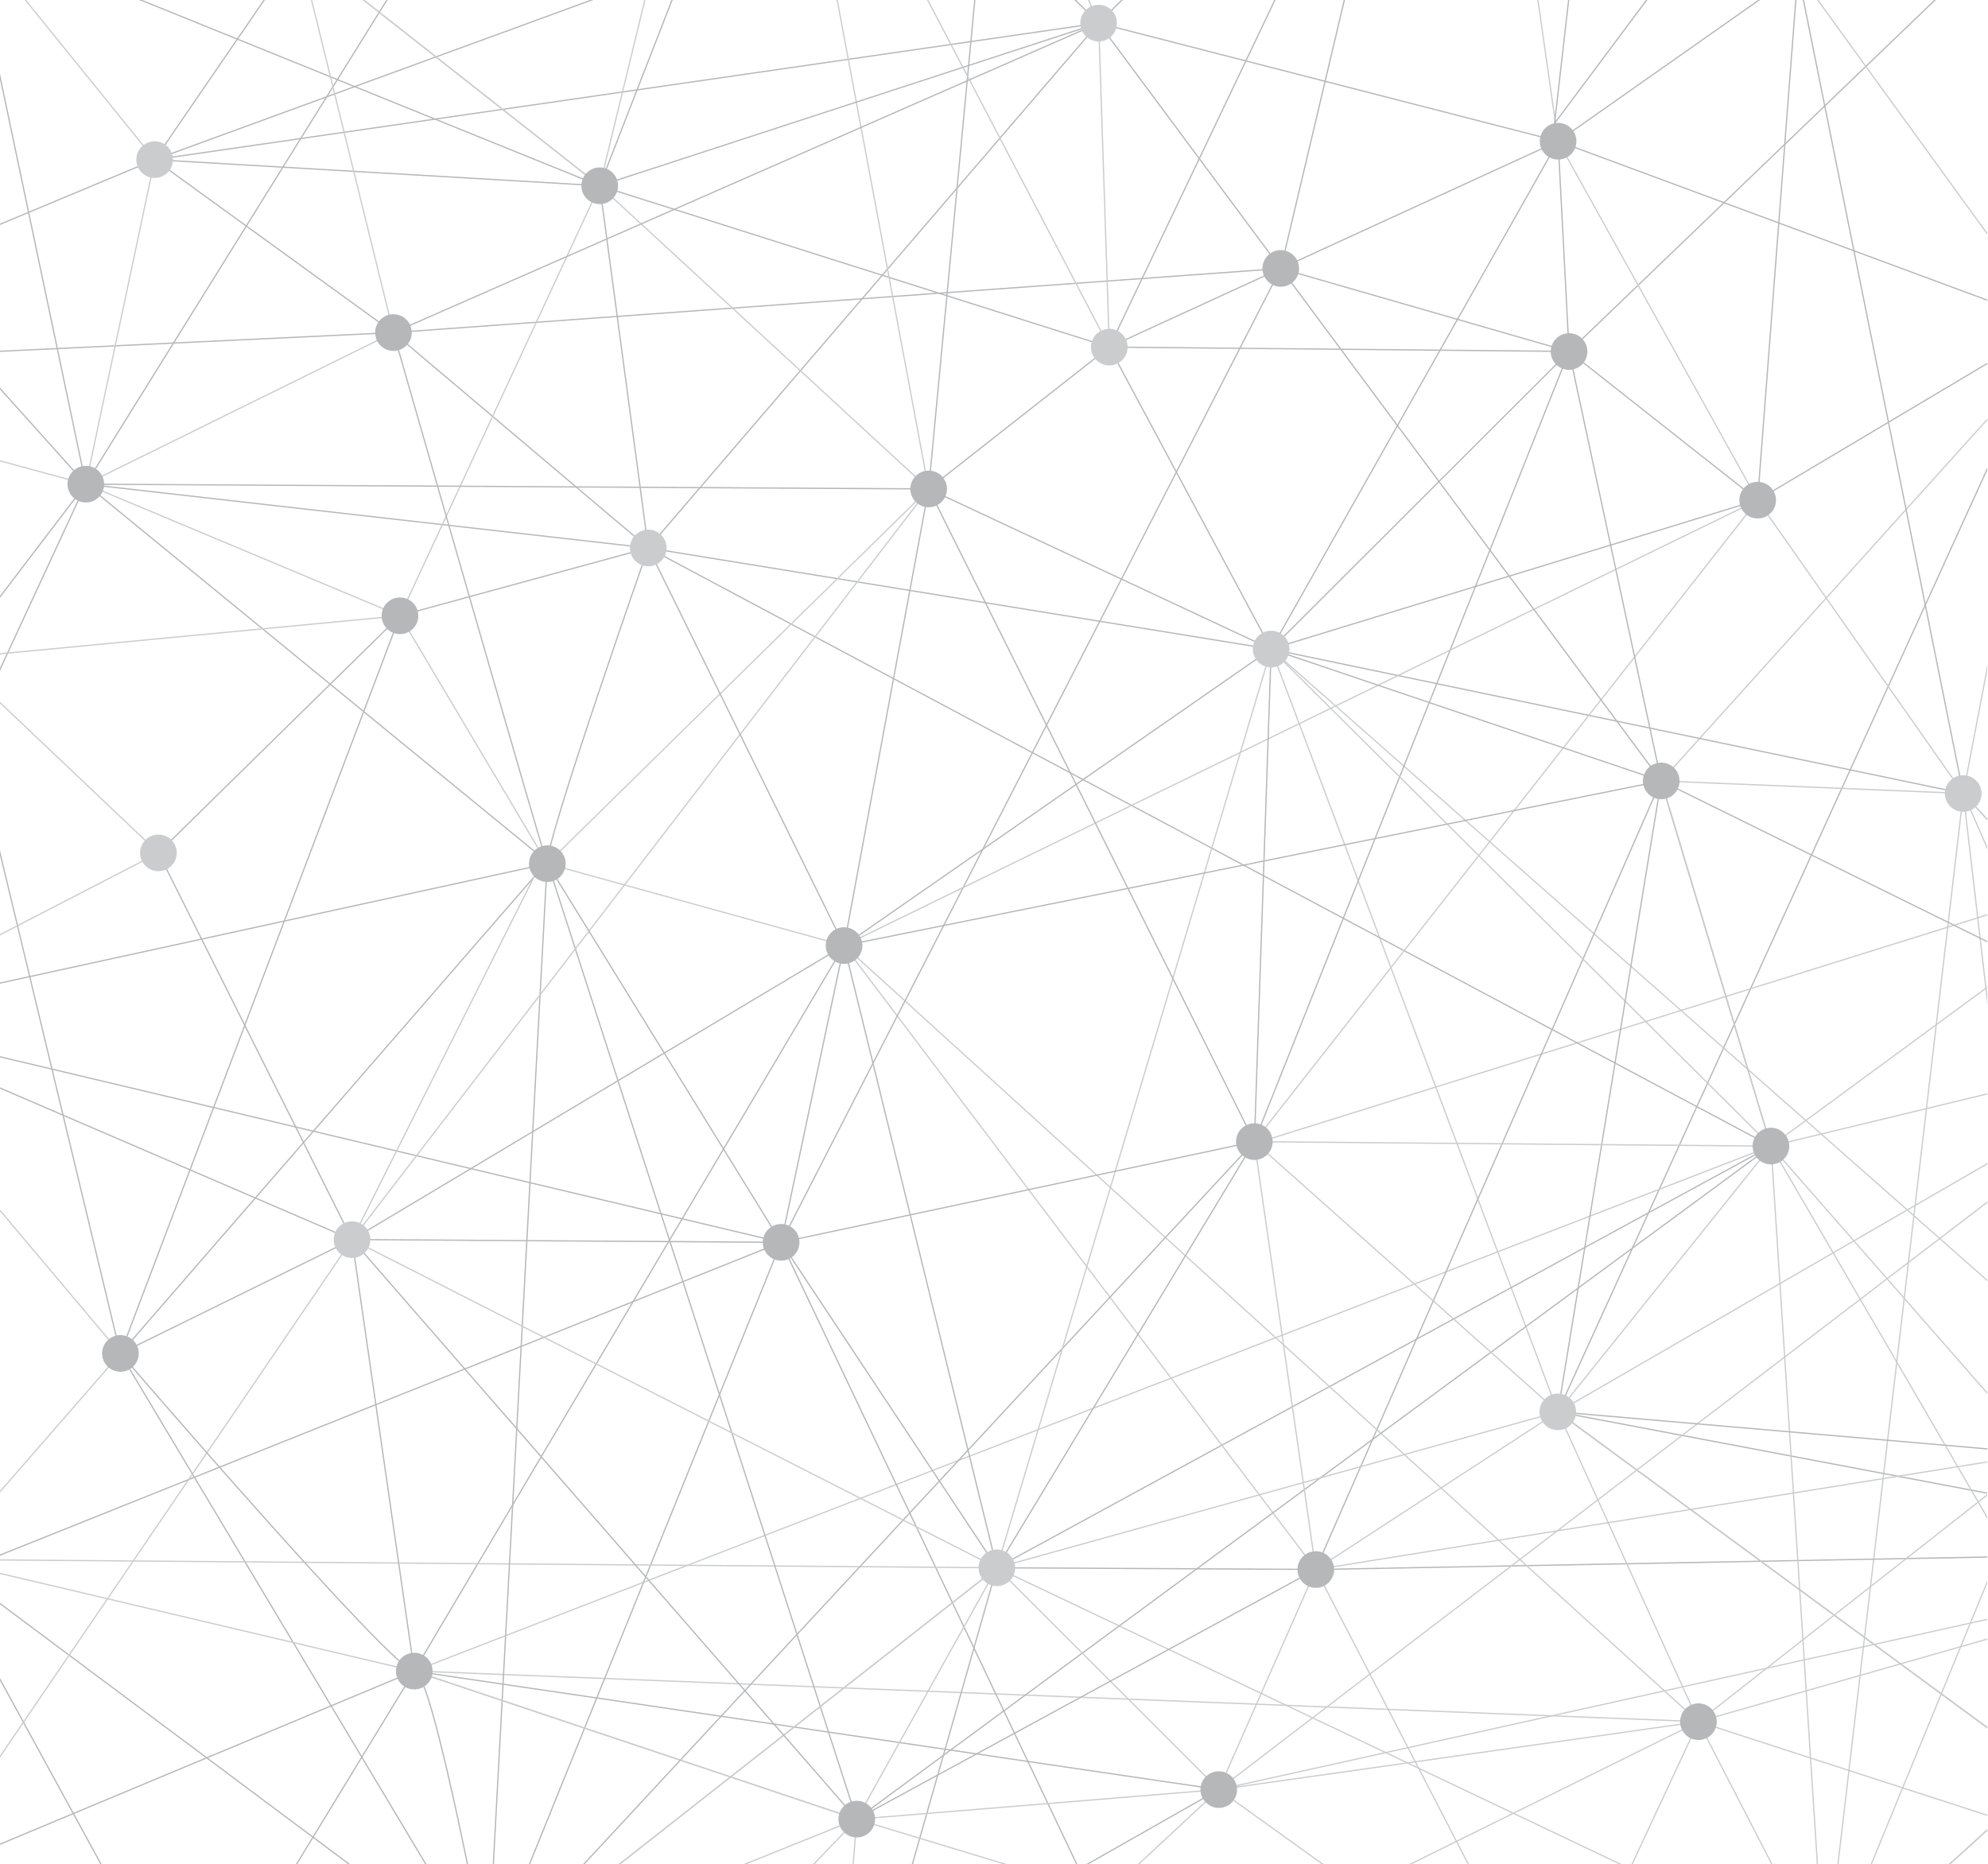
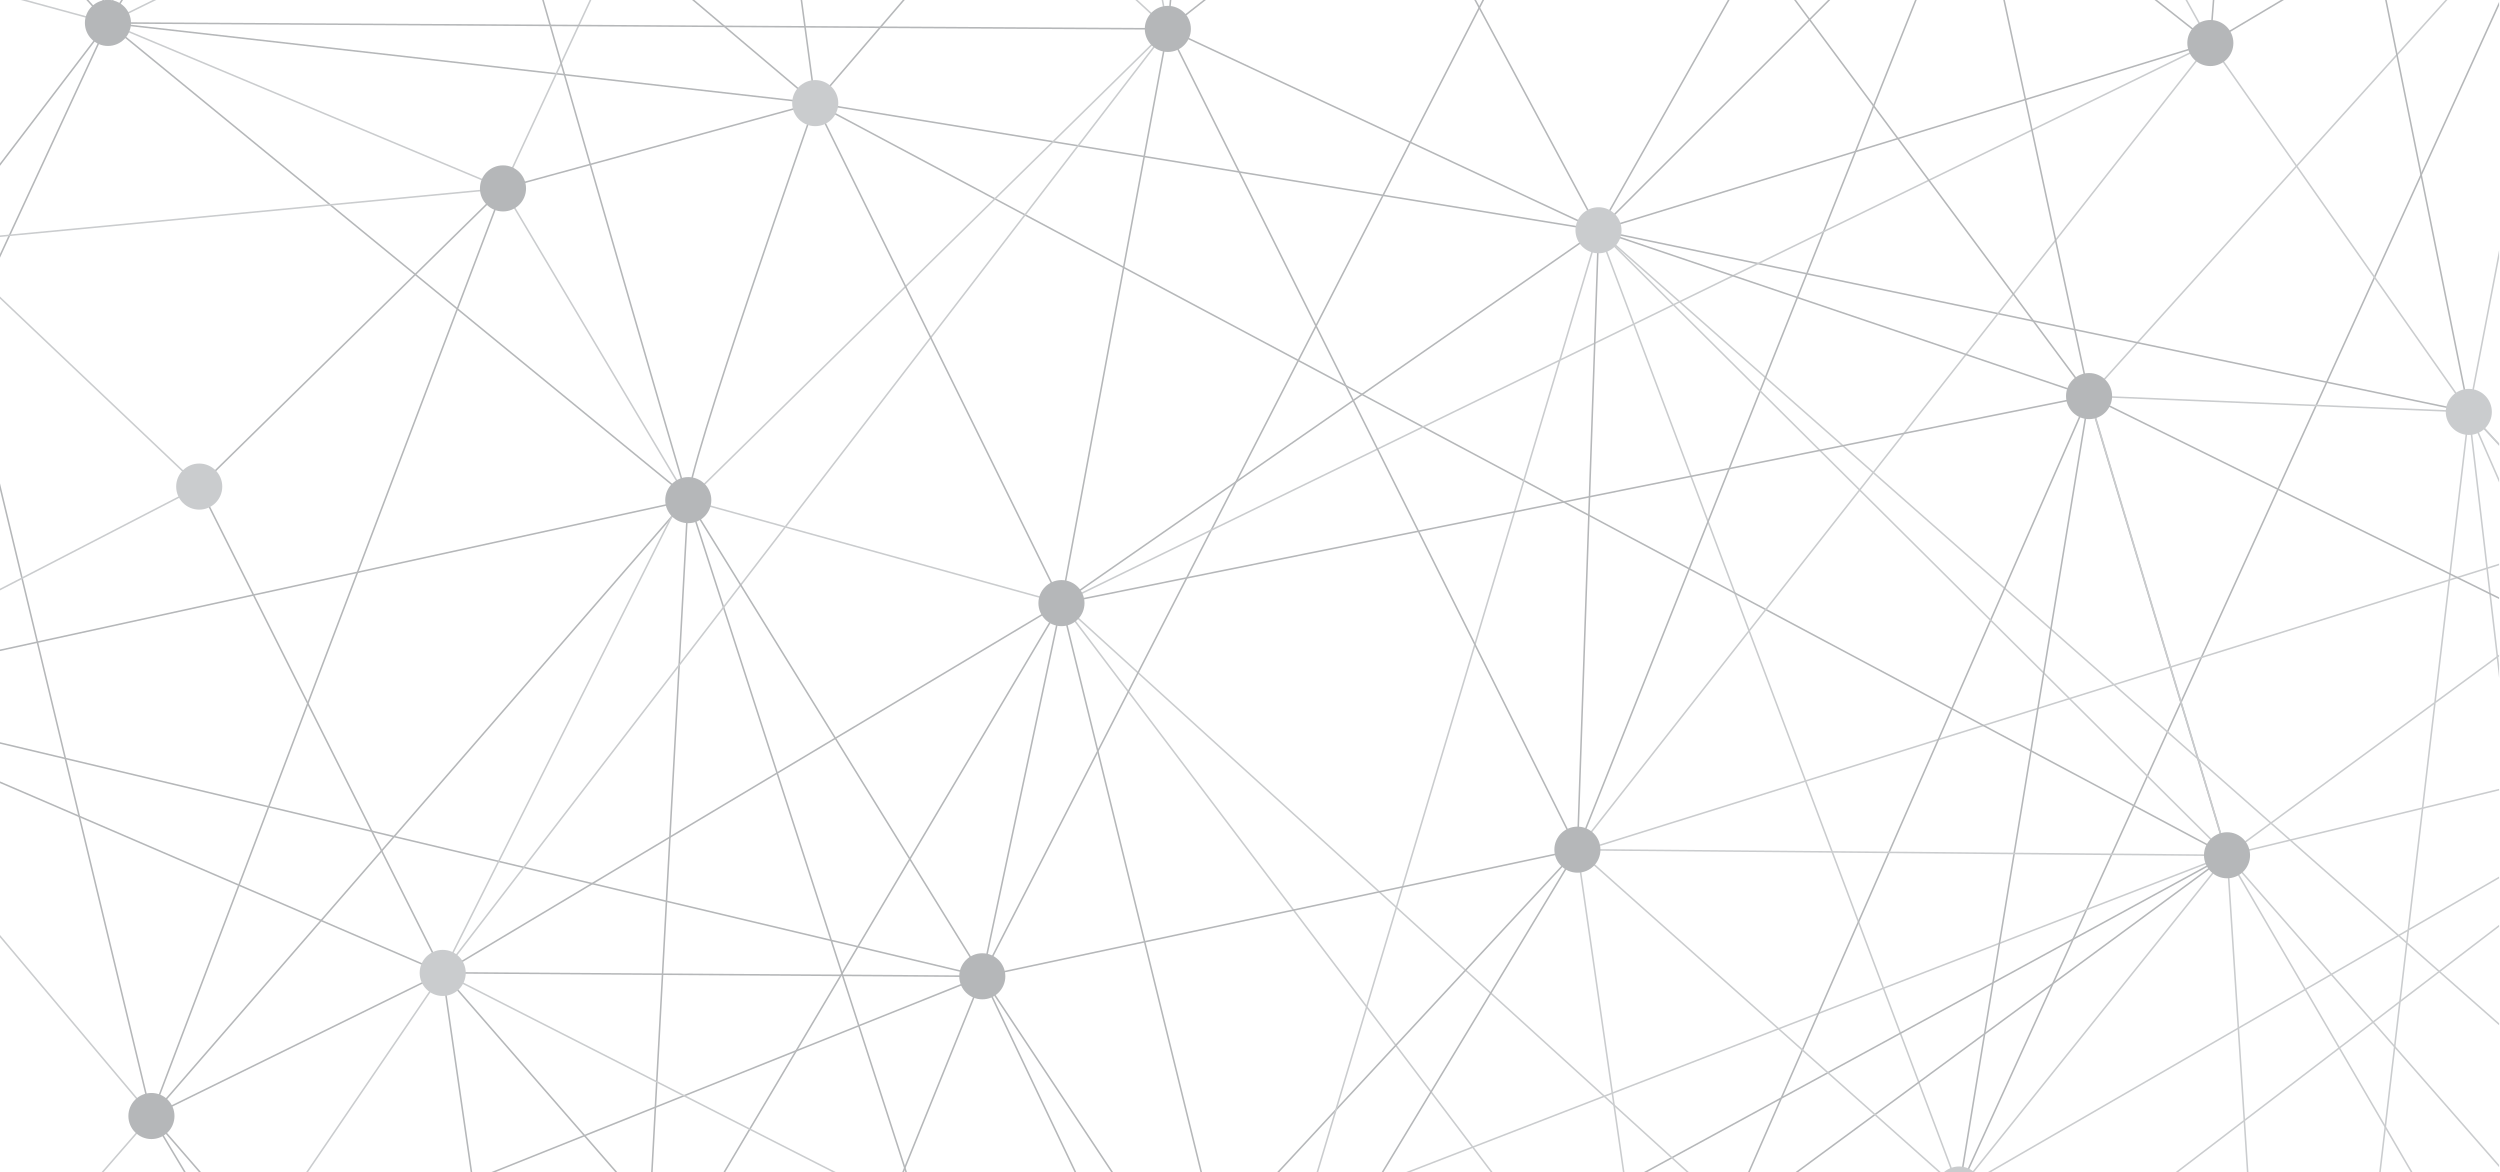
- <svg xmlns="http://www.w3.org/2000/svg" xmlns:xlink="http://www.w3.org/1999/xlink" version="1.1" x="0px" y="0px" viewBox="0 0 1920 1800" style="enable-background:new 0 0 1920 1800;" xml:space="preserve">
+ <svg xmlns="http://www.w3.org/2000/svg" xmlns:xlink="http://www.w3.org/1999/xlink" version="1.1" id="Layer_1" x="0px" y="0px" viewBox="480 -170 1920 900" style="enable-background:new 480 -170 1920 900;" xml:space="preserve">
  <style type="text/css">
	.st0{clip-path:url(#SVGID_2_);}
- 	.st1{fill-rule:evenodd;clip-rule:evenodd;fill:none;stroke:#B5B7B9;stroke-width:1.2;stroke-miterlimit:22.926;}
- 	.st2{fill-rule:evenodd;clip-rule:evenodd;fill:none;stroke:#CACCCE;stroke-width:1.2;stroke-miterlimit:22.926;}
- 	.st3{fill-rule:evenodd;clip-rule:evenodd;fill:#CACCCE;}
- 	.st4{fill-rule:evenodd;clip-rule:evenodd;fill:#B5B7B9;}
+ 	.st1{fill:none;stroke:#B5B7B9;stroke-width:1.2;stroke-miterlimit:22.926;}
+ 	.st2{fill:none;stroke:#CACCCE;stroke-width:1.2;stroke-miterlimit:22.926;}
+ 	.st3{fill:#CACCCE;}
+ 	.st4{fill:#B5B7B9;}
</style>
  <g id="Background">
    <g>
-       <defs>
-         <rect id="SVGID_1_" x="-3.9" y="-52.8" width="1923.2" height="1923.2" />
-       </defs>
-       <clipPath id="SVGID_2_">
-         <use xlink:href="#SVGID_1_" style="overflow:visible;" />
-       </clipPath>
-       <g class="st0">
-         <line class="st1" x1="1504.6" y1="1363.5" x2="1982.8" y2="313.4" />
-         <path class="st2" d="M2216,1498.2l-988.3-871.3l276.9,736.7l615-355.5l-133.3-677.3l-381.8,423.4 M1228.8,1099.1l856.1-267.3     l-374.4,275l-1310.4,507l1240.3,48.9l575.6-164.6l-453.7,411.6l133.9-1143.5l319.9,731.9l-85.7,304.8" />
-         <path class="st1" d="M-335.7,582l306-649l542.5-156.7l-430,691.3l543.2,61.6 M754.4,1199.8l380.3,800l-663.7-99.5l331.4,176.5     l160.3-562.7l747.6-407.2l-106.1-352.7l-333.6,761.6l945.2-17.6l-711.5-134.7l621,456.5l-1654.4,80.2l-126.9,346.9l-157.3-283.6     l-240.5-440.1L754.4,1199.8l-283.4,700.4l-354.8-593.1L-45.2,635.7L-29.7-67" />
-         <path class="st1" d="M147.6,2186.1l323.5-285.8L-57,1506.1 M815.2,913.2l-415.2,700.7l777.1,114.4l-698.5,396.5" />
-         <path class="st2" d="M478.2,2122.3l349.3-365.4l-427.4-143 M962.8,1514.1l796,378.4l-118.5-229.7L815.2,913.2l455.6,602.6     l699.5-112.1l-74.2-637.4l223.4,241.7l-942.4,720.3L2216,1498.2l-453.7,411.6l-51.8-802.9l415.1,713.1l-485.1-157.2l-837.9,414      M-57,1506.1l1019.8,8l-491.7,386.1l-551.6-85.6" />
-         <polyline class="st1" points="-309.6,30.3 82.9,467.6 -29.7,-67 579.2,179.4 149.4,154.2 1061.1,22.3 756.8,-276.7 579.2,179.4      1071.4,335.3 1364.4,-279.1 1860.8,-362.2 1568.6,-469.5 1736.4,-26.4 1896.1,766.3 1227.7,626.9 1515.4,339.5 1980.6,-107.4         " />
-         <polyline class="st1" points="1982.8,313.4 1504.8,136.4 1227.7,626.9 626.1,529.2 1061.1,22.3 1504.8,136.4 1515.4,339.5      1211.4,1102.6 471.1,1900.3 528.5,832.3 82.9,467.6 -156.2,983.5 754.4,1199.8 1237,259.3 380,321.2 149.4,154.2 288.8,-49.1      627.8,-20.6 149.4,154.2 -331.2,355 380,321.2 626.1,529.2 1710.4,1106.9 827.4,1756.9 528.5,832.3 116.3,1307.1 386.3,594.7         " />
-         <polyline class="st2" points="579.2,179.4 386.3,594.7 528.6,834.1 815.2,913.2 1697.5,483.1 1211.4,1102.6 1504.6,1363.5      1710.4,1106.9 2119.5,1008.1 1970.3,1403.7 1710.4,1106.9 1227.7,626.9 962.8,1514.1 1504.6,1363.5 2125.5,1820 1762.3,1909.8      1970.3,1403.7 1640.4,1662.8 1177.1,1728.3 827.4,1756.9 471.1,1900.3 186.9,1963.5 -80.5,1814.7 340,1197.2 896.9,472.2      756.8,-276.7 1364.4,-279.1 1736.4,-26.4 1982.8,313.4 1896.1,766.3 2119.5,1008.1    " />
-         <polyline class="st1" points="-331.2,355 -45.2,635.7 82.9,467.6 896.9,472.2 1211.4,1102.6 962.8,1514.1 815.2,913.2      896.9,472.2 961,-207    " />
-         <polyline class="st1" points="-80.5,1814.7 400.1,1613.9 340,1197.2 815.2,913.2 1604.4,754.2 1504.6,1363.5    " />
-         <polyline class="st2" points="-29.7,-67 288.8,-49.1 579.2,179.4 896.9,472.2 516,846.4 340,1197.2 962.8,1514.1 471.1,1900.3      802.5,2076.8 827.4,1756.9 1501.3,1961.2 1270.8,1515.8 1177.1,1728.3 802.5,2076.8    " />
-         <polyline class="st1" points="1504.6,1363.5 1970.3,1403.7 2216,1498.2 2119.5,1008.1 1604.4,754.2 1515.4,339.5 1237,259.3      1364.4,-279.1 1061.1,22.3 579.2,179.4 626.1,529.2 815.2,913.2    " />
-         <path class="st1" d="M400.1,1613.9l-204,334.5l282.1,173.9l-7.1-222C471.1,1900.3,417.4,1610.5,400.1,1613.9     c-17.3,3.4-283.8-306.8-283.8-306.8l223.8-110l414.4,2.7l457-97.3l16.2-475.7l-156.3-291.6l444,4.2l182.1,143.6l38.9-509.5     l124.4-335.8c3.4,17.3,119.7,254.8,119.7,254.8l2.2,420.8l-285.3,169.7l-469.8,143.8L815.2,913.2l-60.8,286.7" />
-         <polyline class="st2" points="1568.6,-469.5 1364.4,-279.1 1466.1,-134.3 1504.8,136.4 1697.5,483.1 1896.1,766.3 1604.4,754.2      1710.4,1106.9 1211.4,1102.6 1270.8,1515.8 1504.6,1363.5 1640.4,1662.8 1501.3,1961.2 1177.1,1728.3 962.8,1514.1 827.4,1756.9      400.1,1613.9 -57,1506.1 116.3,1307.1 -156.2,983.5 153,823.7 -45.2,635.7 386.3,594.7 82.9,467.6 -331.2,355 -29.7,-67      149.4,154.2 82.9,467.6 380,321.2 288.8,-49.1 579.2,179.4 627.8,-20.6 756.8,-276.7 961,-207 1061.1,22.3 1071.4,335.3      760.2,-259.4    " />
-         <path class="st1" d="M1980.6-107.4l-244.1,81l-231.7,162.8l-433.4,198.8L896.9,472.2l330.8,154.7l376.7,127.3L1061.1,22.3     L380,321.2c0,0,152,530.2,148.6,512.8c-3.4-17.3,97.5-304.9,97.5-304.9l-239.8,65.5L153,823.7l187,373.4l487.4,559.7l443.4-241.1     l-308-1.6l-208.4-314.3L528.6,834.1l-684.8,149.4L340,1197.2" />
-         <g>
-           <path class="st3" d="M1074.8,352.6c9.6-1.9,15.8-11.2,13.9-20.8c-1.9-9.6-11.2-15.8-20.8-13.9c-9.6,1.9-15.8,11.2-13.9,20.8      C1056,348.3,1065.2,354.5,1074.8,352.6z" />
-           <path class="st4" d="M1469.5-117c9.6-1.9,15.8-11.2,13.9-20.8c-1.9-9.6-11.2-15.8-20.8-13.9c-9.6,1.9-15.8,11.2-13.9,20.8      C1450.7-121.3,1460-115.1,1469.5-117z" />
-           <circle class="st4" cx="1736.4" cy="-26.4" r="17.7" />
-           <path class="st4" d="M1701,500.4c9.6-1.9,15.8-11.2,13.9-20.8c-1.9-9.6-11.2-15.8-20.8-13.9s-15.8,11.2-13.9,20.8      C1682.1,496.1,1691.4,502.3,1701,500.4z" />
-           <circle class="st4" cx="1504.8" cy="136.4" r="17.7" />
-           <path class="st3" d="M1064.5,39.7c9.6-1.9,15.8-11.2,13.9-20.8c-1.9-9.6-11.2-15.8-20.8-13.9c-9.6,1.9-15.8,11.2-13.9,20.8      C1045.6,35.3,1054.9,41.6,1064.5,39.7z" />
-           <circle class="st4" cx="627.8" cy="-20.6" r="17.7" />
-           <circle class="st4" cx="380" cy="321.2" r="17.7" />
-           <circle class="st4" cx="-29.7" cy="-67" r="17.7" />
-           <circle class="st4" cx="-331.2" cy="355" r="17.7" />
-           <circle class="st4" cx="82.9" cy="467.6" r="17.7" />
-           <circle class="st3" cx="153" cy="823.7" r="17.7" />
-           <circle class="st4" cx="386.3" cy="594.7" r="17.7" />
-           <circle class="st4" cx="579.2" cy="179.4" r="17.7" />
-           <path class="st3" d="M152.8,171.5c9.6-1.9,15.8-11.2,13.9-20.8c-1.9-9.6-11.2-15.8-20.8-13.9c-9.6,1.9-15.8,11.2-13.9,20.8      C133.9,167.2,143.2,173.4,152.8,171.5z" />
-           <circle class="st3" cx="-45.2" cy="635.7" r="17.7" />
-           <circle class="st4" cx="116.3" cy="1307.1" r="17.7" />
-           <circle class="st4" cx="754.4" cy="1199.8" r="17.7" />
-           <circle class="st4" cx="815.2" cy="913.2" r="17.7" />
-           <path class="st4" d="M1214.9,1119.9c9.6-1.9,15.8-11.2,13.9-20.8c-1.9-9.6-11.2-15.8-20.8-13.9c-9.6,1.9-15.8,11.2-13.9,20.8      C1196,1115.5,1205.3,1121.8,1214.9,1119.9z" />
-           <circle class="st4" cx="896.9" cy="472.2" r="17.7" />
-           <circle class="st4" cx="528.6" cy="834.1" r="17.7" />
-           <path class="st4" d="M-53.6,1523.4c9.6-1.9,15.8-11.2,13.9-20.8c-1.9-9.6-11.2-15.8-20.8-13.9c-9.6,1.9-15.8,11.2-13.9,20.8      C-72.5,1519.1-63.2,1525.3-53.6,1523.4z" />
-           <circle class="st4" cx="-156.2" cy="983.5" r="17.7" />
-           <circle class="st4" cx="288.8" cy="-49.1" r="17.7" />
-           <circle class="st4" cx="756.8" cy="-276.7" r="17.7" />
-           <path class="st4" d="M964.4-189.7c9.6-1.9,15.8-11.2,13.9-20.8c-1.9-9.6-11.2-15.8-20.8-13.9c-9.6,1.9-15.8,11.2-13.9,20.8      C945.5-194.1,954.8-187.8,964.4-189.7z" />
-           <path class="st4" d="M1367.8-261.8c9.6-1.9,15.8-11.2,13.9-20.8c-1.9-9.6-11.2-15.8-20.8-13.9c-9.6,1.9-15.8,11.2-13.9,20.8      C1348.9-266.1,1358.2-259.9,1367.8-261.8z" />
-           <path class="st4" d="M1572.1-452.2c9.6-1.9,15.8-11.2,13.9-20.8c-1.9-9.6-11.2-15.8-20.8-13.9c-9.6,1.9-15.8,11.2-13.9,20.8      C1553.2-456.5,1562.5-450.3,1572.1-452.2z" />
-           <path class="st4" d="M1984-90c9.6-1.9,15.8-11.2,13.9-20.8c-1.9-9.6-11.2-15.8-20.8-13.9c-9.6,1.9-15.8,11.2-13.9,20.8      C1965.1-94.4,1974.4-88.2,1984-90z" />
-           <circle class="st4" cx="1860.8" cy="-362.2" r="17.7" />
-           <path class="st4" d="M1986.2,330.7c9.6-1.9,15.8-11.2,13.9-20.8c-1.9-9.6-11.2-15.8-20.8-13.9c-9.6,1.9-15.8,11.2-13.9,20.8      C1967.3,326.4,1976.6,332.6,1986.2,330.7z" />
-           <circle class="st4" cx="1515.4" cy="339.5" r="17.7" />
-           <path class="st3" d="M1231.1,644.2c9.6-1.9,15.8-11.2,13.9-20.8c-1.9-9.6-11.2-15.8-20.8-13.9c-9.6,1.9-15.8,11.2-13.9,20.8      C1212.2,639.8,1221.5,646.1,1231.1,644.2z" />
-           <circle class="st3" cx="626.1" cy="529.2" r="17.7" />
-           <path class="st4" d="M1713.8,1124.2c9.6-1.9,15.8-11.2,13.9-20.8c-1.9-9.6-11.2-15.8-20.8-13.9c-9.6,1.9-15.8,11.2-13.9,20.8      C1695,1119.9,1704.3,1126.1,1713.8,1124.2z" />
-           <path class="st3" d="M966.2,1531.5c9.6-1.9,15.8-11.2,13.9-20.8c-1.9-9.6-11.2-15.8-20.8-13.9c-9.6,1.9-15.8,11.2-13.9,20.8      C947.3,1527.1,956.6,1533.3,966.2,1531.5z" />
-           <circle class="st4" cx="400.1" cy="1613.9" r="17.7" />
-           <path class="st4" d="M190.3,1980.9c9.6-1.9,15.8-11.2,13.9-20.8c-1.9-9.6-11.2-15.8-20.8-13.9c-9.6,1.9-15.8,11.2-13.9,20.8      C171.4,1976.5,180.7,1982.8,190.3,1980.9z" />
-           <circle class="st4" cx="-80.5" cy="1814.7" r="17.7" />
-           <ellipse transform="matrix(0.1931 0.9812 -0.9812 0.1931 2471.064 1244.823)" class="st4" cx="478.7" cy="2124.9" rx="20.3" ry="17.7" />
-           <path class="st4" d="M805.9,2094.1c9.6-1.9,15.8-11.2,13.9-20.8c-1.9-9.6-11.2-15.8-20.8-13.9c-9.6,1.9-15.8,11.2-13.9,20.8      C787.1,2089.8,796.3,2096,805.9,2094.1z" />
-           <path class="st4" d="M830.9,1774.2c9.6-1.9,15.8-11.2,13.9-20.8c-1.9-9.6-11.2-15.8-20.8-13.9c-9.6,1.9-15.8,11.2-13.9,20.8      C812,1769.8,821.3,1776.1,830.9,1774.2z" />
-           <path class="st4" d="M1765.7,1927.2c9.6-1.9,15.8-11.2,13.9-20.8c-1.9-9.6-11.2-15.8-20.8-13.9c-9.6,1.9-15.8,11.2-13.9,20.8      C1746.8,1922.8,1756.1,1929.1,1765.7,1927.2z" />
-           <path class="st4" d="M1643.8,1680.1c9.6-1.9,15.8-11.2,13.9-20.8c-1.9-9.6-11.2-15.8-20.8-13.9c-9.6,1.9-15.8,11.2-13.9,20.8      C1624.9,1675.8,1634.2,1682,1643.8,1680.1z" />
-           <circle class="st4" cx="1270.8" cy="1515.8" r="17.7" />
-           <circle class="st3" cx="471.1" cy="1900.3" r="17.7" />
-           <circle class="st4" cx="1604.4" cy="754.2" r="17.7" />
-           <circle class="st3" cx="1970.3" cy="1403.7" r="17.7" />
-           <path class="st3" d="M1508,1380.9c9.6-1.9,15.8-11.2,13.9-20.8c-1.9-9.6-11.2-15.8-20.8-13.9c-9.6,1.9-15.8,11.2-13.9,20.8      C1489.1,1376.5,1498.4,1382.7,1508,1380.9z" />
-           <path class="st4" d="M2122.9,1025.4c9.6-1.9,15.8-11.2,13.9-20.8c-1.9-9.6-11.2-15.8-20.8-13.9c-9.6,1.9-15.8,11.2-13.9,20.8      C2104.1,1021,2113.4,1027.3,2122.9,1025.4z" />
-           <path class="st4" d="M2219.4,1515.5c9.6-1.9,15.8-11.2,13.9-20.8c-1.9-9.6-11.2-15.8-20.8-13.9c-9.6,1.9-15.8,11.2-13.9,20.8      C2200.6,1511.2,2209.8,1517.4,2219.4,1515.5z" />
-           <path class="st4" d="M2128.9,1837.4c9.6-1.9,15.8-11.2,13.9-20.8c-1.9-9.6-11.2-15.8-20.8-13.9c-9.6,1.9-15.8,11.2-13.9,20.8      C2110.1,1833,2119.4,1839.2,2128.9,1837.4z" />
-           <path class="st3" d="M1899.5,783.7c9.6-1.9,15.8-11.2,13.9-20.8c-1.9-9.6-11.2-15.8-20.8-13.9c-9.6,1.9-15.8,11.2-13.9,20.8      C1880.7,779.3,1890,785.6,1899.5,783.7z" />
-           <path class="st4" d="M1180.5,1745.7c9.6-1.9,15.8-11.2,13.9-20.8c-1.9-9.6-11.2-15.8-20.8-13.9c-9.6,1.9-15.8,11.2-13.9,20.8      C1161.7,1741.3,1171,1747.5,1180.5,1745.7z" />
-           <circle class="st4" cx="1501.3" cy="1961.2" r="17.7" />
-           <circle class="st3" cx="340" cy="1197.2" r="17.7" />
-           <path class="st4" d="M1240.4,276.6c9.6-1.9,15.8-11.2,13.9-20.8c-1.9-9.6-11.2-15.8-20.8-13.9c-9.6,1.9-15.8,11.2-13.9,20.8      C1221.6,272.3,1230.9,278.5,1240.4,276.6z" />
-           <circle class="st4" cx="-309.6" cy="30.3" r="17.7" />
-           <ellipse transform="matrix(0.1931 0.9812 -0.9812 0.1931 2264.019 1619.004)" class="st4" cx="147.6" cy="2186.1" rx="20.3" ry="17.7" />
-           <circle class="st4" cx="-335.7" cy="582" r="17.7" />
-           <circle class="st4" cx="-153.4" cy="1238" r="17.7" />
-           <path class="st4" d="M2191.2,544.8c9.6-1.9,15.8-11.2,13.9-20.8c-1.9-9.6-11.2-15.8-20.8-13.9c-9.6,1.9-15.8,11.2-13.9,20.8      C2172.3,540.4,2181.6,546.7,2191.2,544.8z" />
-           <circle class="st4" cx="2335.5" cy="1173.9" r="17.7" />
-           <path class="st4" d="M1138.2,2017.1c9.6-1.9,15.8-11.2,13.9-20.8c-1.9-9.6-11.2-15.8-20.8-13.9c-9.6,1.9-15.8,11.2-13.9,20.8      C1119.3,2012.8,1128.6,2019,1138.2,2017.1z" />
-           <circle class="st4" cx="512.8" cy="-223.7" r="17.7" />
+       <g>
+         <defs>
+           <rect id="SVGID_1_" x="476.1" y="-672.8" width="1923.2" height="1923.2" />
+         </defs>
+         <clipPath id="SVGID_2_">
+           <use xlink:href="#SVGID_1_" style="overflow:visible;" />
+         </clipPath>
+         <g class="st0">
+           <line class="st1" x1="1984.6" y1="743.5" x2="2462.8" y2="-306.6" />
+           <path class="st2" d="M2696,878.2L1707.7,6.9l276.9,736.7l615-355.5l-133.3-677.3l-381.8,423.4 M1708.8,479.1l856.1-267.3      l-374.4,275l-1310.4,507l1240.3,48.9L2696,878.1l-453.7,411.6l133.9-1143.5l319.9,731.9l-85.7,304.8" />
+           <path class="st1" d="M144.3-38l306-649l542.5-156.7l-430,691.3L1106-90.8 M1234.4,579.8l380.3,800L951,1280.3l331.4,176.5      l160.3-562.7l747.6-407.2l-106.1-352.7l-333.6,761.6l945.2-17.6l-711.5-134.7l621,456.5l-1654.4,80.2L824,1627.1l-157.3-283.6      L426.2,903.4L1234.4,579.8L951,1280.2L596.2,687.1L434.8,15.7L450.3-687" />
+           <path class="st1" d="M627.6,1566.1l323.5-285.8L423,886.1 M1295.2,293.2L880,993.9l777.1,114.4l-698.5,396.5" />
+           <path class="st2" d="M958.2,1502.3l349.3-365.4l-427.4-143 M1442.8,894.1l796,378.4l-118.5-229.7l-825.1-749.6l455.6,602.6      l699.5-112.1l-74.2-637.4L2599.5,388l-942.4,720.3L2696,878.2l-453.7,411.6l-51.8-802.9l415.1,713.1l-485.1-157.2l-837.9,414       M423,886.1l1019.8,8l-491.7,386.1l-551.6-85.6" />
+           <polyline class="st1" points="170.4,-589.7 562.9,-152.4 450.3,-687 1059.2,-440.6 629.4,-465.8 1541.1,-597.7 1236.8,-896.7       1059.2,-440.6 1551.4,-284.7 1844.4,-899.1 2340.8,-982.2 2048.6,-1089.5 2216.4,-646.4 2376.1,146.3 1707.7,6.9 1995.4,-280.5       2460.6,-727.4     " />
+           <polyline class="st1" points="2462.8,-306.6 1984.8,-483.6 1707.7,6.9 1106.1,-90.8 1541.1,-597.7 1984.8,-483.6 1995.4,-280.5       1691.4,482.6 951.1,1280.3 1008.5,212.3 562.9,-152.4 323.8,363.5 1234.4,579.8 1717,-360.7 860,-298.8 629.4,-465.8       768.8,-669.1 1107.8,-640.6 629.4,-465.8 148.8,-265 860,-298.8 1106.1,-90.8 2190.4,486.9 1307.4,1136.9 1008.5,212.3       596.3,687.1 866.3,-25.3     " />
+           <polyline class="st2" points="1059.2,-440.6 866.3,-25.3 1008.6,214.1 1295.2,293.2 2177.5,-136.9 1691.4,482.6 1984.6,743.5       2190.4,486.9 2599.5,388.1 2450.3,783.7 2190.4,486.9 1707.7,6.9 1442.8,894.1 1984.6,743.5 2605.5,1200 2242.3,1289.8       2450.3,783.7 2120.4,1042.8 1657.1,1108.3 1307.4,1136.9 951.1,1280.3 666.9,1343.5 399.5,1194.7 820,577.2 1376.9,-147.8       1236.8,-896.7 1844.4,-899.1 2216.4,-646.4 2462.8,-306.6 2376.1,146.3 2599.5,388.1     " />
+           <polyline class="st1" points="148.8,-265 434.8,15.7 562.9,-152.4 1376.9,-147.8 1691.4,482.6 1442.8,894.1 1295.2,293.2       1376.9,-147.8 1441,-827     " />
+           <polyline class="st1" points="399.5,1194.7 880.1,993.9 820,577.2 1295.2,293.2 2084.4,134.2 1984.6,743.5     " />
+           <polyline class="st2" points="450.3,-687 768.8,-669.1 1059.2,-440.6 1376.9,-147.8 996,226.4 820,577.2 1442.8,894.1       951.1,1280.3 1282.5,1456.8 1307.4,1136.9 1981.3,1341.2 1750.8,895.8 1657.1,1108.3 1282.5,1456.8     " />
+           <polyline class="st1" points="1984.6,743.5 2450.3,783.7 2696,878.2 2599.5,388.1 2084.4,134.2 1995.4,-280.5 1717,-360.7       1844.4,-899.1 1541.1,-597.7 1059.2,-440.6 1106.1,-90.8 1295.2,293.2     " />
+           <path class="st1" d="M880.1,993.9l-204,334.5l282.1,173.9l-7.1-222C951.1,1280.3,897.4,990.5,880.1,993.9      c-17.3,3.4-283.8-306.8-283.8-306.8l223.8-110l414.4,2.7l457-97.3l16.2-475.7l-156.3-291.6l444,4.2L2177.5-137l38.9-509.5      l124.4-335.8c3.4,17.3,119.7,254.8,119.7,254.8l2.2,420.8L2177.4-137L1707.6,6.8l-412.4,286.4l-60.8,286.7" />
+           <polyline class="st2" points="2048.6,-1089.5 1844.4,-899.1 1946.1,-754.3 1984.8,-483.6 2177.5,-136.9 2376.1,146.3       2084.4,134.2 2190.4,486.9 1691.4,482.6 1750.8,895.8 1984.6,743.5 2120.4,1042.8 1981.3,1341.2 1657.1,1108.3 1442.8,894.1       1307.4,1136.9 880.1,993.9 423,886.1 596.3,687.1 323.8,363.5 633,203.7 434.8,15.7 866.3,-25.3 562.9,-152.4 148.8,-265       450.3,-687 629.4,-465.8 562.9,-152.4 860,-298.8 768.8,-669.1 1059.2,-440.6 1107.8,-640.6 1236.8,-896.7 1441,-827       1541.1,-597.7 1551.4,-284.7 1240.2,-879.4     " />
+           <path class="st1" d="M2460.6-727.4l-244.1,81l-231.7,162.8l-433.4,198.8l-174.5,137L1707.7,6.9l376.7,127.3l-543.3-731.9      L860-298.8c0,0,152,530.2,148.6,512.8c-3.4-17.3,97.5-304.9,97.5-304.9L866.3-25.4L633,203.7l187,373.4l487.4,559.7l443.4-241.1      l-308-1.6l-208.4-314.3l-225.8-365.7L323.8,363.5L820,577.2" />
+           <g>
+             <path class="st3" d="M1554.8-267.4c9.6-1.9,15.8-11.2,13.9-20.8c-1.9-9.6-11.2-15.8-20.8-13.9c-9.6,1.9-15.8,11.2-13.9,20.8       C1536-271.7,1545.2-265.5,1554.8-267.4z" />
+             <path class="st4" d="M1949.5-737c9.6-1.9,15.8-11.2,13.9-20.8c-1.9-9.6-11.2-15.8-20.8-13.9c-9.6,1.9-15.8,11.2-13.9,20.8       C1930.7-741.3,1940-735.1,1949.5-737z" />
+             <circle class="st4" cx="2216.4" cy="-646.4" r="17.7" />
+             <path class="st4" d="M2181-119.6c9.6-1.9,15.8-11.2,13.9-20.8c-1.9-9.6-11.2-15.8-20.8-13.9s-15.8,11.2-13.9,20.8       C2162.1-123.9,2171.4-117.7,2181-119.6z" />
+             <circle class="st4" cx="1984.8" cy="-483.6" r="17.7" />
+             <path class="st3" d="M1544.5-580.3c9.6-1.9,15.8-11.2,13.9-20.8c-1.9-9.6-11.2-15.8-20.8-13.9c-9.6,1.9-15.8,11.2-13.9,20.8       C1525.6-584.7,1534.9-578.4,1544.5-580.3z" />
+             <circle class="st4" cx="1107.8" cy="-640.6" r="17.7" />
+             <circle class="st4" cx="860" cy="-298.8" r="17.7" />
+             <circle class="st4" cx="450.3" cy="-687" r="17.7" />
+             <circle class="st4" cx="148.8" cy="-265" r="17.7" />
+             <circle class="st4" cx="562.9" cy="-152.4" r="17.7" />
+             <circle class="st3" cx="633" cy="203.7" r="17.7" />
+             <circle class="st4" cx="866.3" cy="-25.3" r="17.7" />
+             <circle class="st4" cx="1059.2" cy="-440.6" r="17.7" />
+             <path class="st3" d="M632.8-448.5c9.6-1.9,15.8-11.2,13.9-20.8c-1.9-9.6-11.2-15.8-20.8-13.9c-9.6,1.9-15.8,11.2-13.9,20.8       S623.2-446.6,632.8-448.5z" />
+             <circle class="st3" cx="434.8" cy="15.7" r="17.7" />
+             <circle class="st4" cx="596.3" cy="687.1" r="17.7" />
+             <circle class="st4" cx="1234.4" cy="579.8" r="17.7" />
+             <circle class="st4" cx="1295.2" cy="293.2" r="17.7" />
+             <path class="st4" d="M1694.9,499.9c9.6-1.9,15.8-11.2,13.9-20.8c-1.9-9.6-11.2-15.8-20.8-13.9c-9.6,1.9-15.8,11.2-13.9,20.8       C1676,495.5,1685.3,501.8,1694.9,499.9z" />
+             <circle class="st4" cx="1376.9" cy="-147.8" r="17.7" />
+             <circle class="st4" cx="1008.6" cy="214.1" r="17.7" />
+             <path class="st4" d="M426.4,903.4c9.6-1.9,15.8-11.2,13.9-20.8c-1.9-9.6-11.2-15.8-20.8-13.9s-15.8,11.2-13.9,20.8       C407.5,899.1,416.8,905.3,426.4,903.4z" />
+             <circle class="st4" cx="323.8" cy="363.5" r="17.7" />
+             <circle class="st4" cx="768.8" cy="-669.1" r="17.7" />
+             <circle class="st4" cx="1236.8" cy="-896.7" r="17.7" />
+             <path class="st4" d="M1444.4-809.7c9.6-1.9,15.8-11.2,13.9-20.8c-1.9-9.6-11.2-15.8-20.8-13.9c-9.6,1.9-15.8,11.2-13.9,20.8       C1425.5-814.1,1434.8-807.8,1444.4-809.7z" />
+             <path class="st4" d="M1847.8-881.8c9.6-1.9,15.8-11.2,13.9-20.8s-11.2-15.8-20.8-13.9c-9.6,1.9-15.8,11.2-13.9,20.8       S1838.2-879.9,1847.8-881.8z" />
+             <path class="st4" d="M2052.1-1072.2c9.6-1.9,15.8-11.2,13.9-20.8s-11.2-15.8-20.8-13.9c-9.6,1.9-15.8,11.2-13.9,20.8       S2042.5-1070.3,2052.1-1072.2z" />
+             <path class="st4" d="M2464-710c9.6-1.9,15.8-11.2,13.9-20.8c-1.9-9.6-11.2-15.8-20.8-13.9c-9.6,1.9-15.8,11.2-13.9,20.8       C2445.1-714.4,2454.4-708.2,2464-710z" />
+             <circle class="st4" cx="2340.8" cy="-982.2" r="17.7" />
+             <path class="st4" d="M2466.2-289.3c9.6-1.9,15.8-11.2,13.9-20.8c-1.9-9.6-11.2-15.8-20.8-13.9c-9.6,1.9-15.8,11.2-13.9,20.8       C2447.3-293.6,2456.6-287.4,2466.2-289.3z" />
+             <circle class="st4" cx="1995.4" cy="-280.5" r="17.7" />
+             <path class="st3" d="M1711.1,24.2c9.6-1.9,15.8-11.2,13.9-20.8s-11.2-15.8-20.8-13.9c-9.6,1.9-15.8,11.2-13.9,20.8       C1692.2,19.8,1701.5,26.1,1711.1,24.2z" />
+             <circle class="st3" cx="1106.1" cy="-90.8" r="17.7" />
+             <path class="st4" d="M2193.8,504.2c9.6-1.9,15.8-11.2,13.9-20.8c-1.9-9.6-11.2-15.8-20.8-13.9c-9.6,1.9-15.8,11.2-13.9,20.8       C2175,499.9,2184.3,506.1,2193.8,504.2z" />
+             <path class="st3" d="M1446.2,911.5c9.6-1.9,15.8-11.2,13.9-20.8c-1.9-9.6-11.2-15.8-20.8-13.9s-15.8,11.2-13.9,20.8       C1427.3,907.1,1436.6,913.3,1446.2,911.5z" />
+             <circle class="st4" cx="880.1" cy="993.9" r="17.7" />
+             <path class="st4" d="M670.3,1360.9c9.6-1.9,15.8-11.2,13.9-20.8c-1.9-9.6-11.2-15.8-20.8-13.9c-9.6,1.9-15.8,11.2-13.9,20.8       C651.4,1356.5,660.7,1362.8,670.3,1360.9z" />
+             <circle class="st4" cx="399.5" cy="1194.7" r="17.7" />
+             <ellipse transform="matrix(0.9812 -0.1931 0.1931 0.9812 -272.539 213.4134)" class="st4" cx="958.5" cy="1504.8" rx="17.7" ry="20.3" />
+             <path class="st4" d="M1285.9,1474.1c9.6-1.9,15.8-11.2,13.9-20.8c-1.9-9.6-11.2-15.8-20.8-13.9c-9.6,1.9-15.8,11.2-13.9,20.8       C1267.1,1469.8,1276.3,1476,1285.9,1474.1z" />
+             <path class="st4" d="M1310.9,1154.2c9.6-1.9,15.8-11.2,13.9-20.8c-1.9-9.6-11.2-15.8-20.8-13.9c-9.6,1.9-15.8,11.2-13.9,20.8       C1292,1149.8,1301.3,1156.1,1310.9,1154.2z" />
+             <path class="st4" d="M2245.7,1307.2c9.6-1.9,15.8-11.2,13.9-20.8c-1.9-9.6-11.2-15.8-20.8-13.9c-9.6,1.9-15.8,11.2-13.9,20.8       C2226.8,1302.8,2236.1,1309.1,2245.7,1307.2z" />
+             <path class="st4" d="M2123.8,1060.1c9.6-1.9,15.8-11.2,13.9-20.8c-1.9-9.6-11.2-15.8-20.8-13.9c-9.6,1.9-15.8,11.2-13.9,20.8       S2114.2,1062,2123.8,1060.1z" />
+             <circle class="st4" cx="1750.8" cy="895.8" r="17.7" />
+             <circle class="st3" cx="951.1" cy="1280.3" r="17.7" />
+             <circle class="st4" cx="2084.4" cy="134.2" r="17.7" />
+             <circle class="st3" cx="2450.3" cy="783.7" r="17.7" />
+             <path class="st3" d="M1988,760.9c9.6-1.9,15.8-11.2,13.9-20.8c-1.9-9.6-11.2-15.8-20.8-13.9c-9.6,1.9-15.8,11.2-13.9,20.8       C1969.1,756.5,1978.4,762.7,1988,760.9z" />
+             <path class="st4" d="M2602.9,405.4c9.6-1.9,15.8-11.2,13.9-20.8c-1.9-9.6-11.2-15.8-20.8-13.9c-9.6,1.9-15.8,11.2-13.9,20.8       C2584.1,401,2593.4,407.3,2602.9,405.4z" />
+             <path class="st4" d="M2699.4,895.5c9.6-1.9,15.8-11.2,13.9-20.8c-1.9-9.6-11.2-15.8-20.8-13.9s-15.8,11.2-13.9,20.8       C2680.6,891.2,2689.8,897.4,2699.4,895.5z" />
+             <path class="st4" d="M2608.9,1217.4c9.6-1.9,15.8-11.2,13.9-20.8c-1.9-9.6-11.2-15.8-20.8-13.9s-15.8,11.2-13.9,20.8       C2590.1,1213,2599.4,1219.2,2608.9,1217.4z" />
+             <path class="st3" d="M2379.5,163.7c9.6-1.9,15.8-11.2,13.9-20.8c-1.9-9.6-11.2-15.8-20.8-13.9c-9.6,1.9-15.8,11.2-13.9,20.8       C2360.7,159.3,2370,165.6,2379.5,163.7z" />
+             <path class="st4" d="M1660.5,1125.7c9.6-1.9,15.8-11.2,13.9-20.8c-1.9-9.6-11.2-15.8-20.8-13.9c-9.6,1.9-15.8,11.2-13.9,20.8       C1641.7,1121.3,1651,1127.5,1660.5,1125.7z" />
+             <circle class="st4" cx="1981.3" cy="1341.2" r="17.7" />
+             <circle class="st3" cx="820" cy="577.2" r="17.7" />
+             <path class="st4" d="M1720.4-343.4c9.6-1.9,15.8-11.2,13.9-20.8c-1.9-9.6-11.2-15.8-20.8-13.9c-9.6,1.9-15.8,11.2-13.9,20.8       C1701.6-347.7,1710.9-341.5,1720.4-343.4z" />
+             <circle class="st4" cx="170.4" cy="-589.7" r="17.7" />
+             <ellipse transform="matrix(0.9812 -0.1931 0.1931 0.9812 -290.5716 150.6431)" class="st4" cx="627.5" cy="1566" rx="17.7" ry="20.3" />
+             <circle class="st4" cx="144.3" cy="-38" r="17.7" />
+             <circle class="st4" cx="326.6" cy="618" r="17.7" />
+             <path class="st4" d="M2671.2-75.2c9.6-1.9,15.8-11.2,13.9-20.8c-1.9-9.6-11.2-15.8-20.8-13.9s-15.8,11.2-13.9,20.8       C2652.3-79.6,2661.6-73.3,2671.2-75.2z" />
+             <circle class="st4" cx="2815.5" cy="553.9" r="17.7" />
+             <path class="st4" d="M1618.2,1397.1c9.6-1.9,15.8-11.2,13.9-20.8c-1.9-9.6-11.2-15.8-20.8-13.9c-9.6,1.9-15.8,11.2-13.9,20.8       C1599.3,1392.8,1608.6,1399,1618.2,1397.1z" />
+             <circle class="st4" cx="992.8" cy="-843.7" r="17.7" />
+           </g>
+           <polygon class="st1" points="2048.6,-1089.5 1946.1,-754.3 2340.8,-982.2 1981.4,-500.9     " />
        </g>
-         <polygon class="st1" points="1568.6,-469.5 1466.1,-134.3 1860.8,-362.2 1501.4,119.1    " />
      </g>
    </g>
  </g>
  <g id="Objects">
</g>
</svg>
